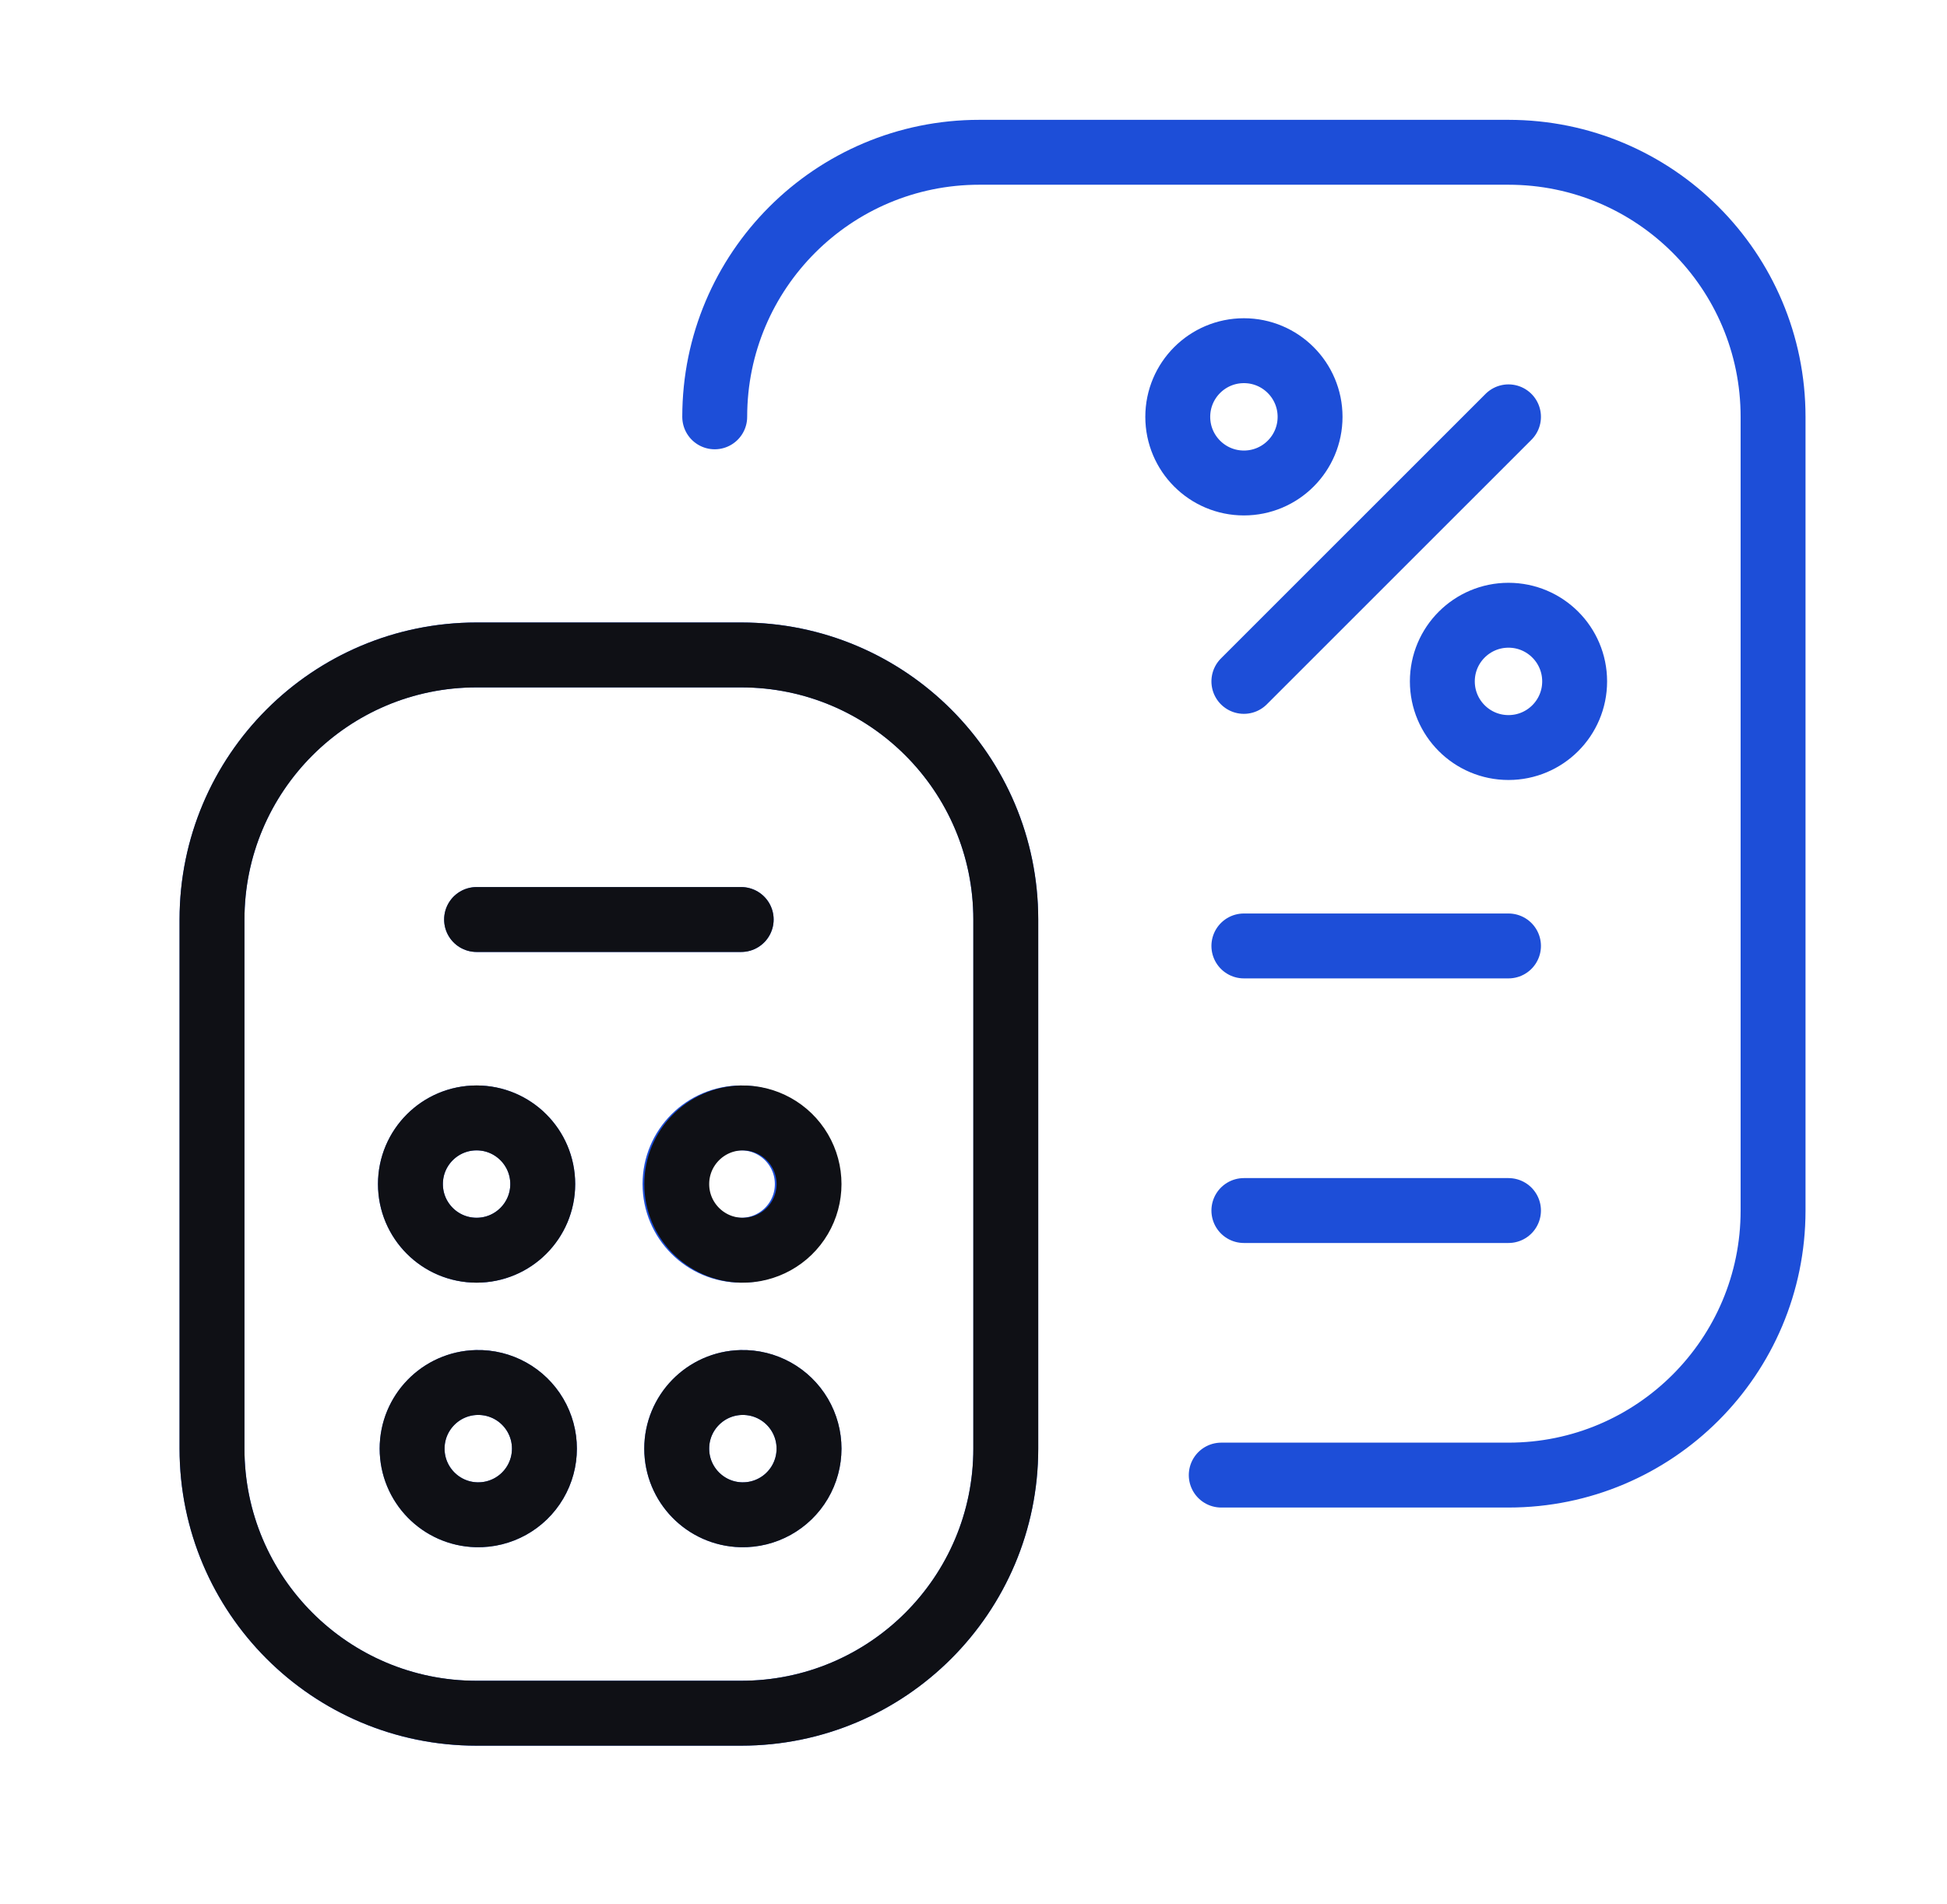
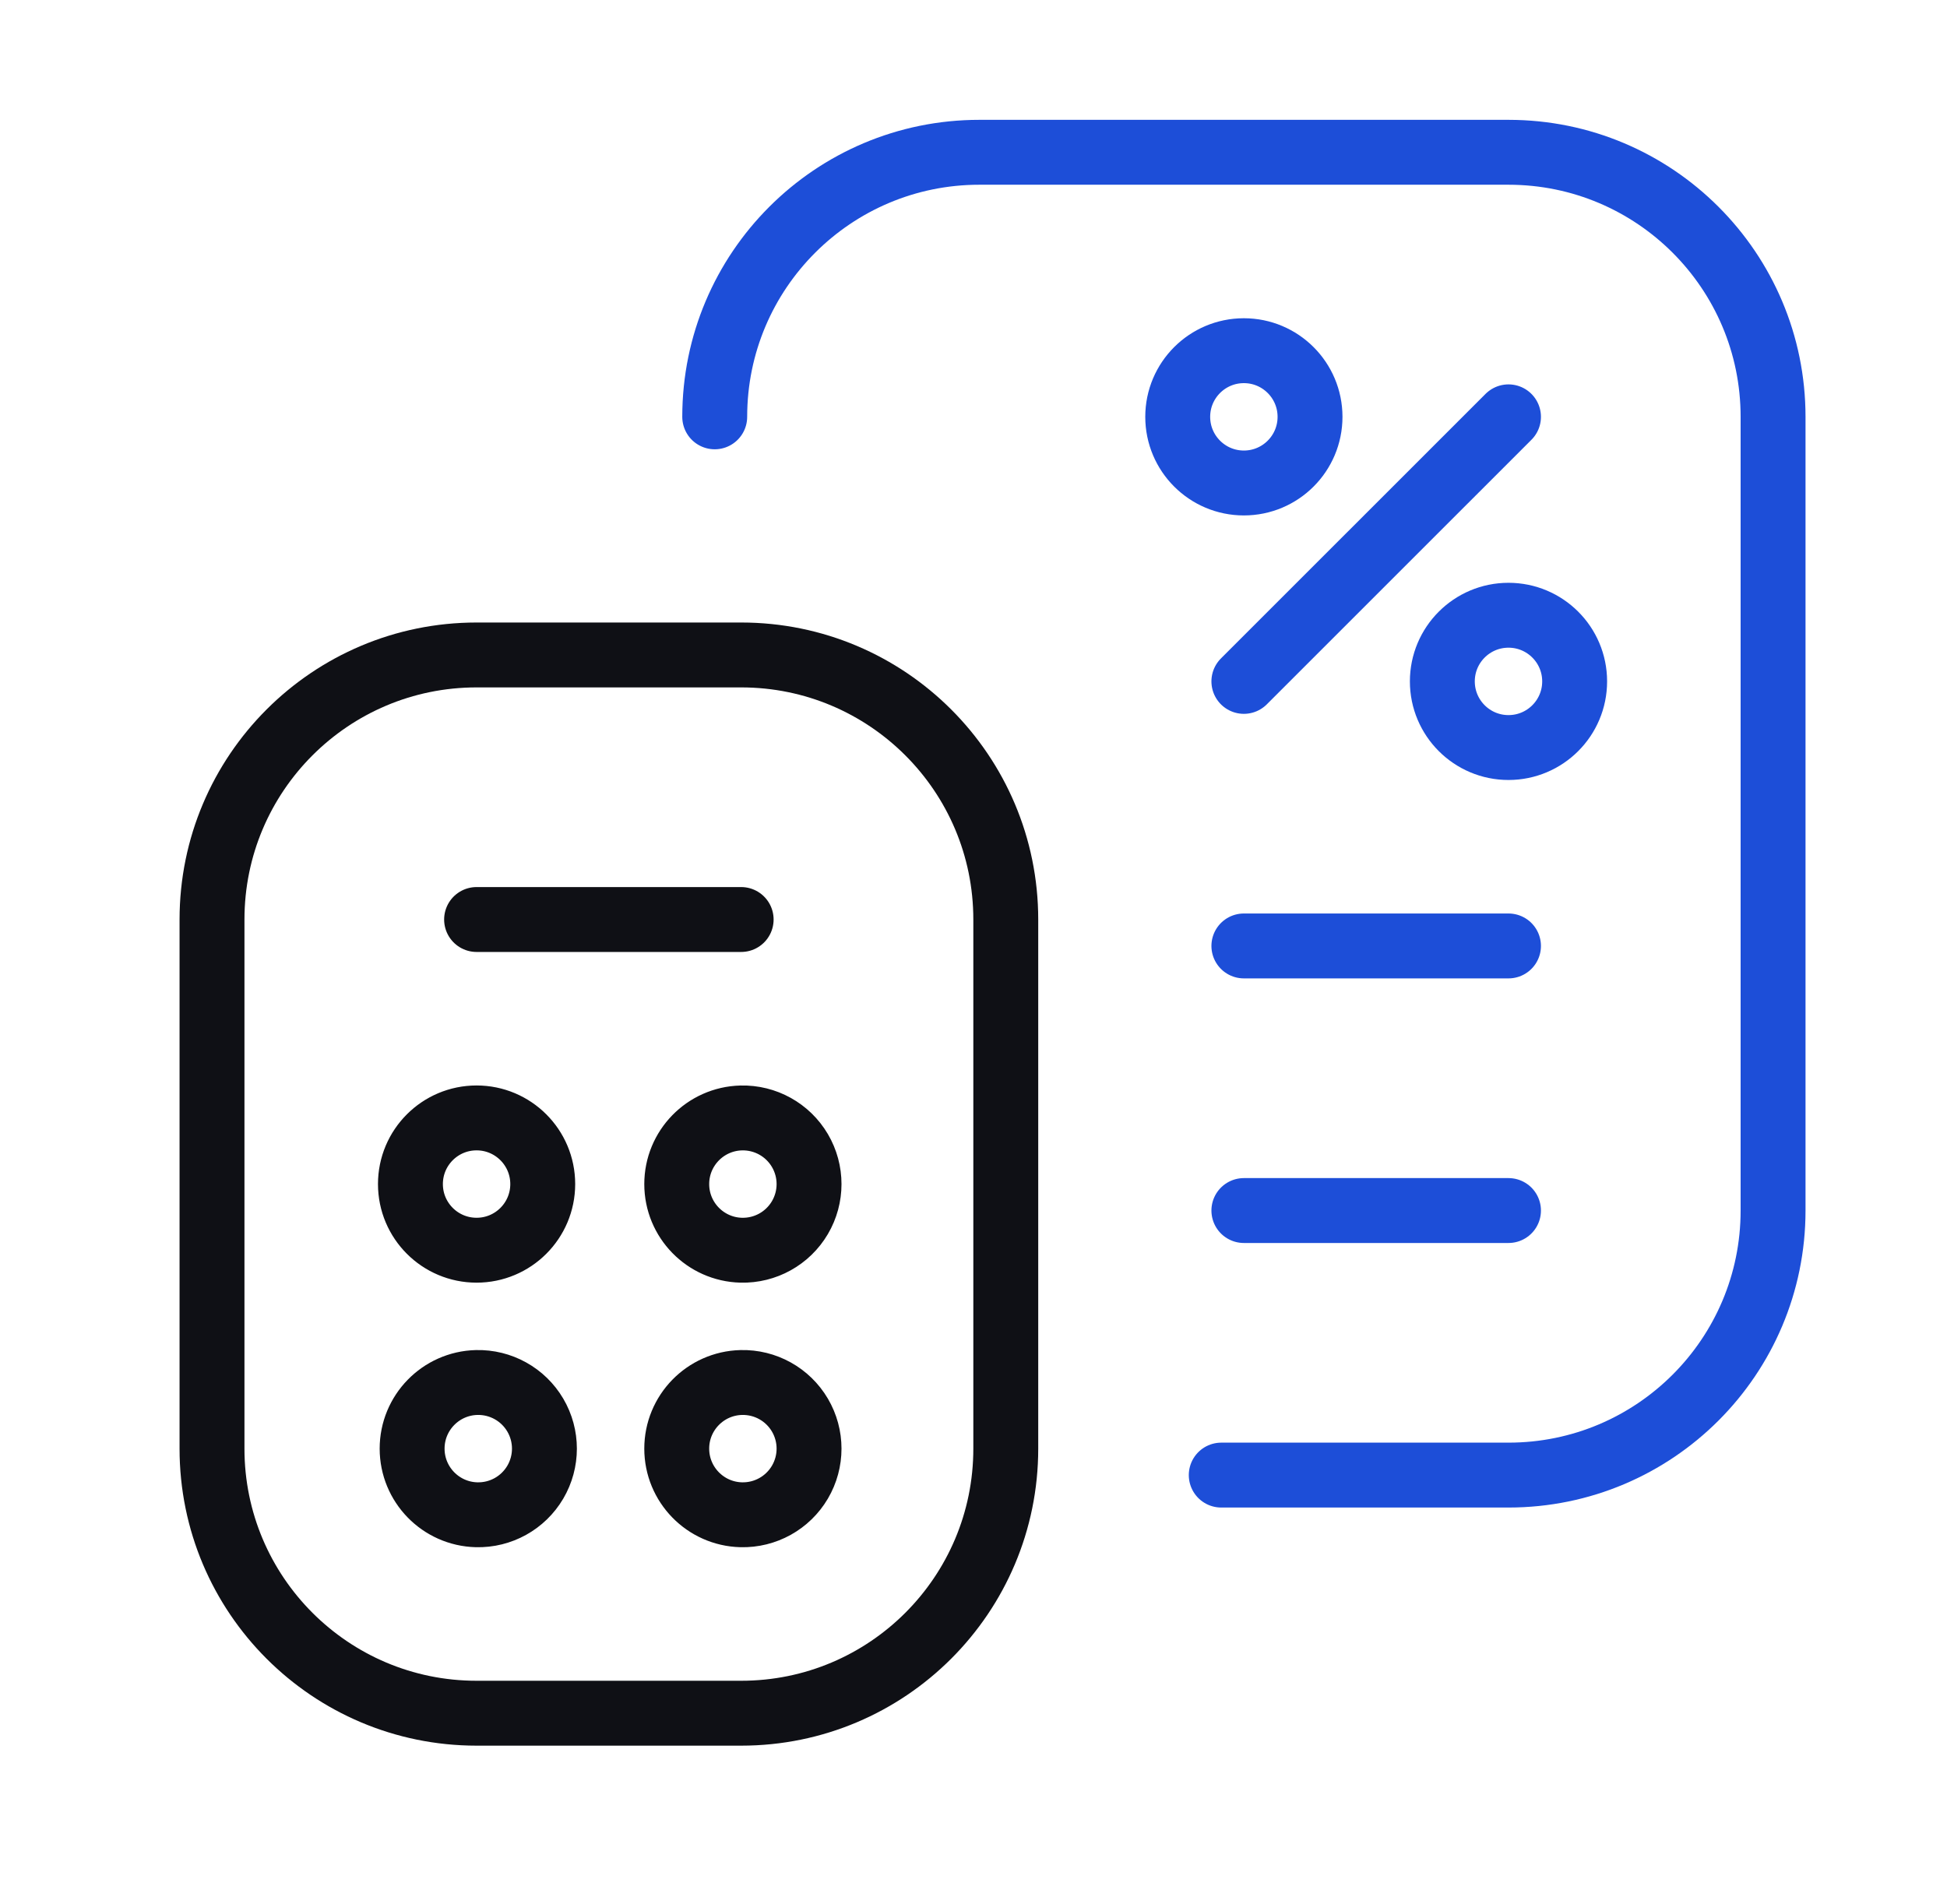
<svg xmlns="http://www.w3.org/2000/svg" width="45" height="44" fill="none">
-   <path d="M28.226 34.096h6.639a6.115 6.115 0 006.115-6.115V9.635a6.115 6.115 0 00-6.115-6.115h-12.23a6.115 6.115 0 00-6.116 6.115m18.346 0l-6.116 6.115m6.116 6.115h-6.116m6.116 6.116h-6.116m-11.618-6.727h-6.116m17.735-10.09a1.529 1.529 0 110-3.058 1.529 1.529 0 010 3.058zm6.115 6.115a1.529 1.529 0 110-3.058 1.529 1.529 0 010 3.058zM17.13 28.898a1.529 1.529 0 100-3.058 1.529 1.529 0 000 3.058zm0 6.115a1.529 1.529 0 100-3.057 1.529 1.529 0 000 3.057zm-6.115-6.115a1.529 1.529 0 100-3.058 1.529 1.529 0 000 3.058zm0 6.115a1.529 1.529 0 100-3.057 1.529 1.529 0 000 3.057zm0 4.587h6.116a6.115 6.115 0 006.115-6.116v-12.23a6.115 6.115 0 00-6.115-6.116h-6.116A6.115 6.115 0 004.9 21.255v12.23a6.115 6.115 0 006.115 6.116z" stroke="#1D4ED8" stroke-width="1.5" stroke-miterlimit="10" stroke-linecap="round" stroke-linejoin="round" />
+   <path d="M28.226 34.096h6.639a6.115 6.115 0 006.115-6.115V9.635a6.115 6.115 0 00-6.115-6.115h-12.23a6.115 6.115 0 00-6.116 6.115m18.346 0l-6.116 6.115m6.116 6.115h-6.116m6.116 6.116h-6.116m0-16.817a1.529 1.529 0 110-3.058 1.529 1.529 0 010 3.058zm6.116 6.115a1.529 1.529 0 110-3.058 1.529 1.529 0 010 3.058z" stroke="#1D4ED8" stroke-width="1.5" stroke-miterlimit="10" stroke-linecap="round" stroke-linejoin="round" />
  <path d="M17.13 21.254h-6.115m6.116 7.644a1.529 1.529 0 100-3.057 1.529 1.529 0 000 3.057zm0 6.115a1.529 1.529 0 100-3.057 1.529 1.529 0 000 3.057zm-6.116-6.115a1.529 1.529 0 100-3.058 1.529 1.529 0 000 3.058zm0 6.115a1.529 1.529 0 100-3.057 1.529 1.529 0 000 3.057zm0 4.587h6.116a6.115 6.115 0 006.115-6.116v-12.23a6.115 6.115 0 00-6.115-6.115h-6.116A6.115 6.115 0 004.9 21.254v12.23a6.115 6.115 0 006.115 6.116z" stroke="#0F1015" stroke-width="1.5" stroke-miterlimit="10" stroke-linecap="round" stroke-linejoin="round" />
</svg>
